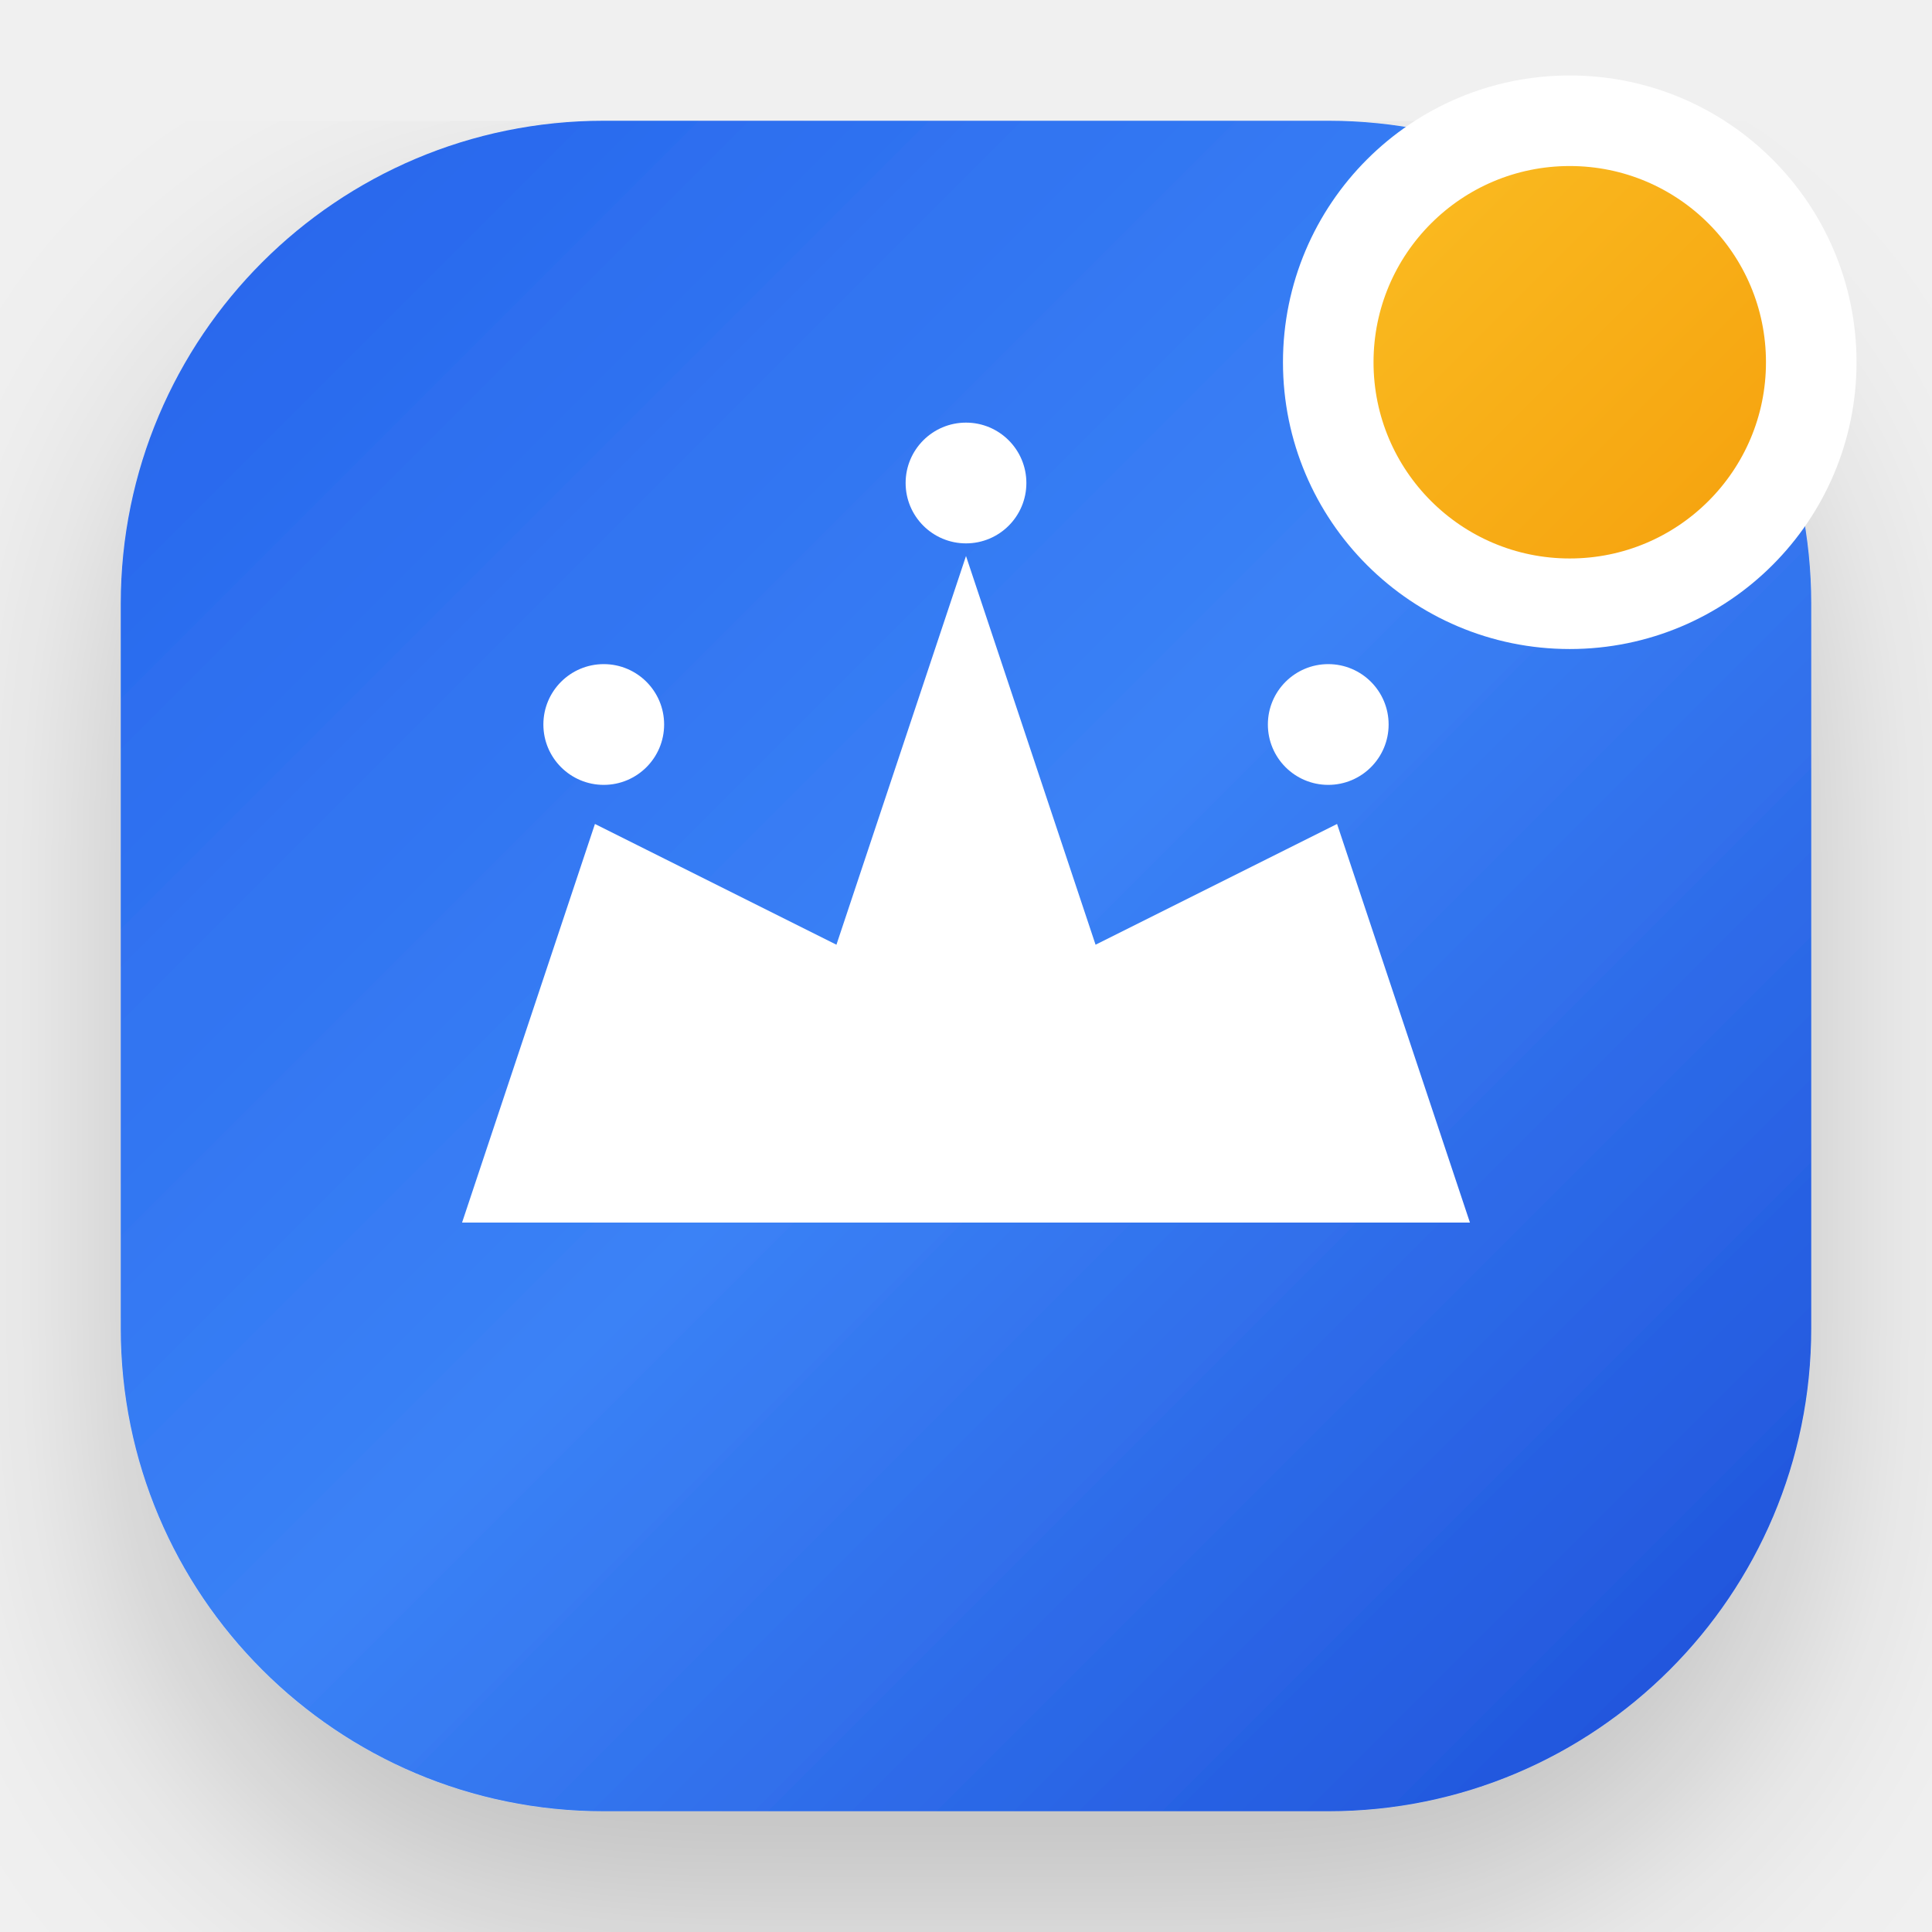
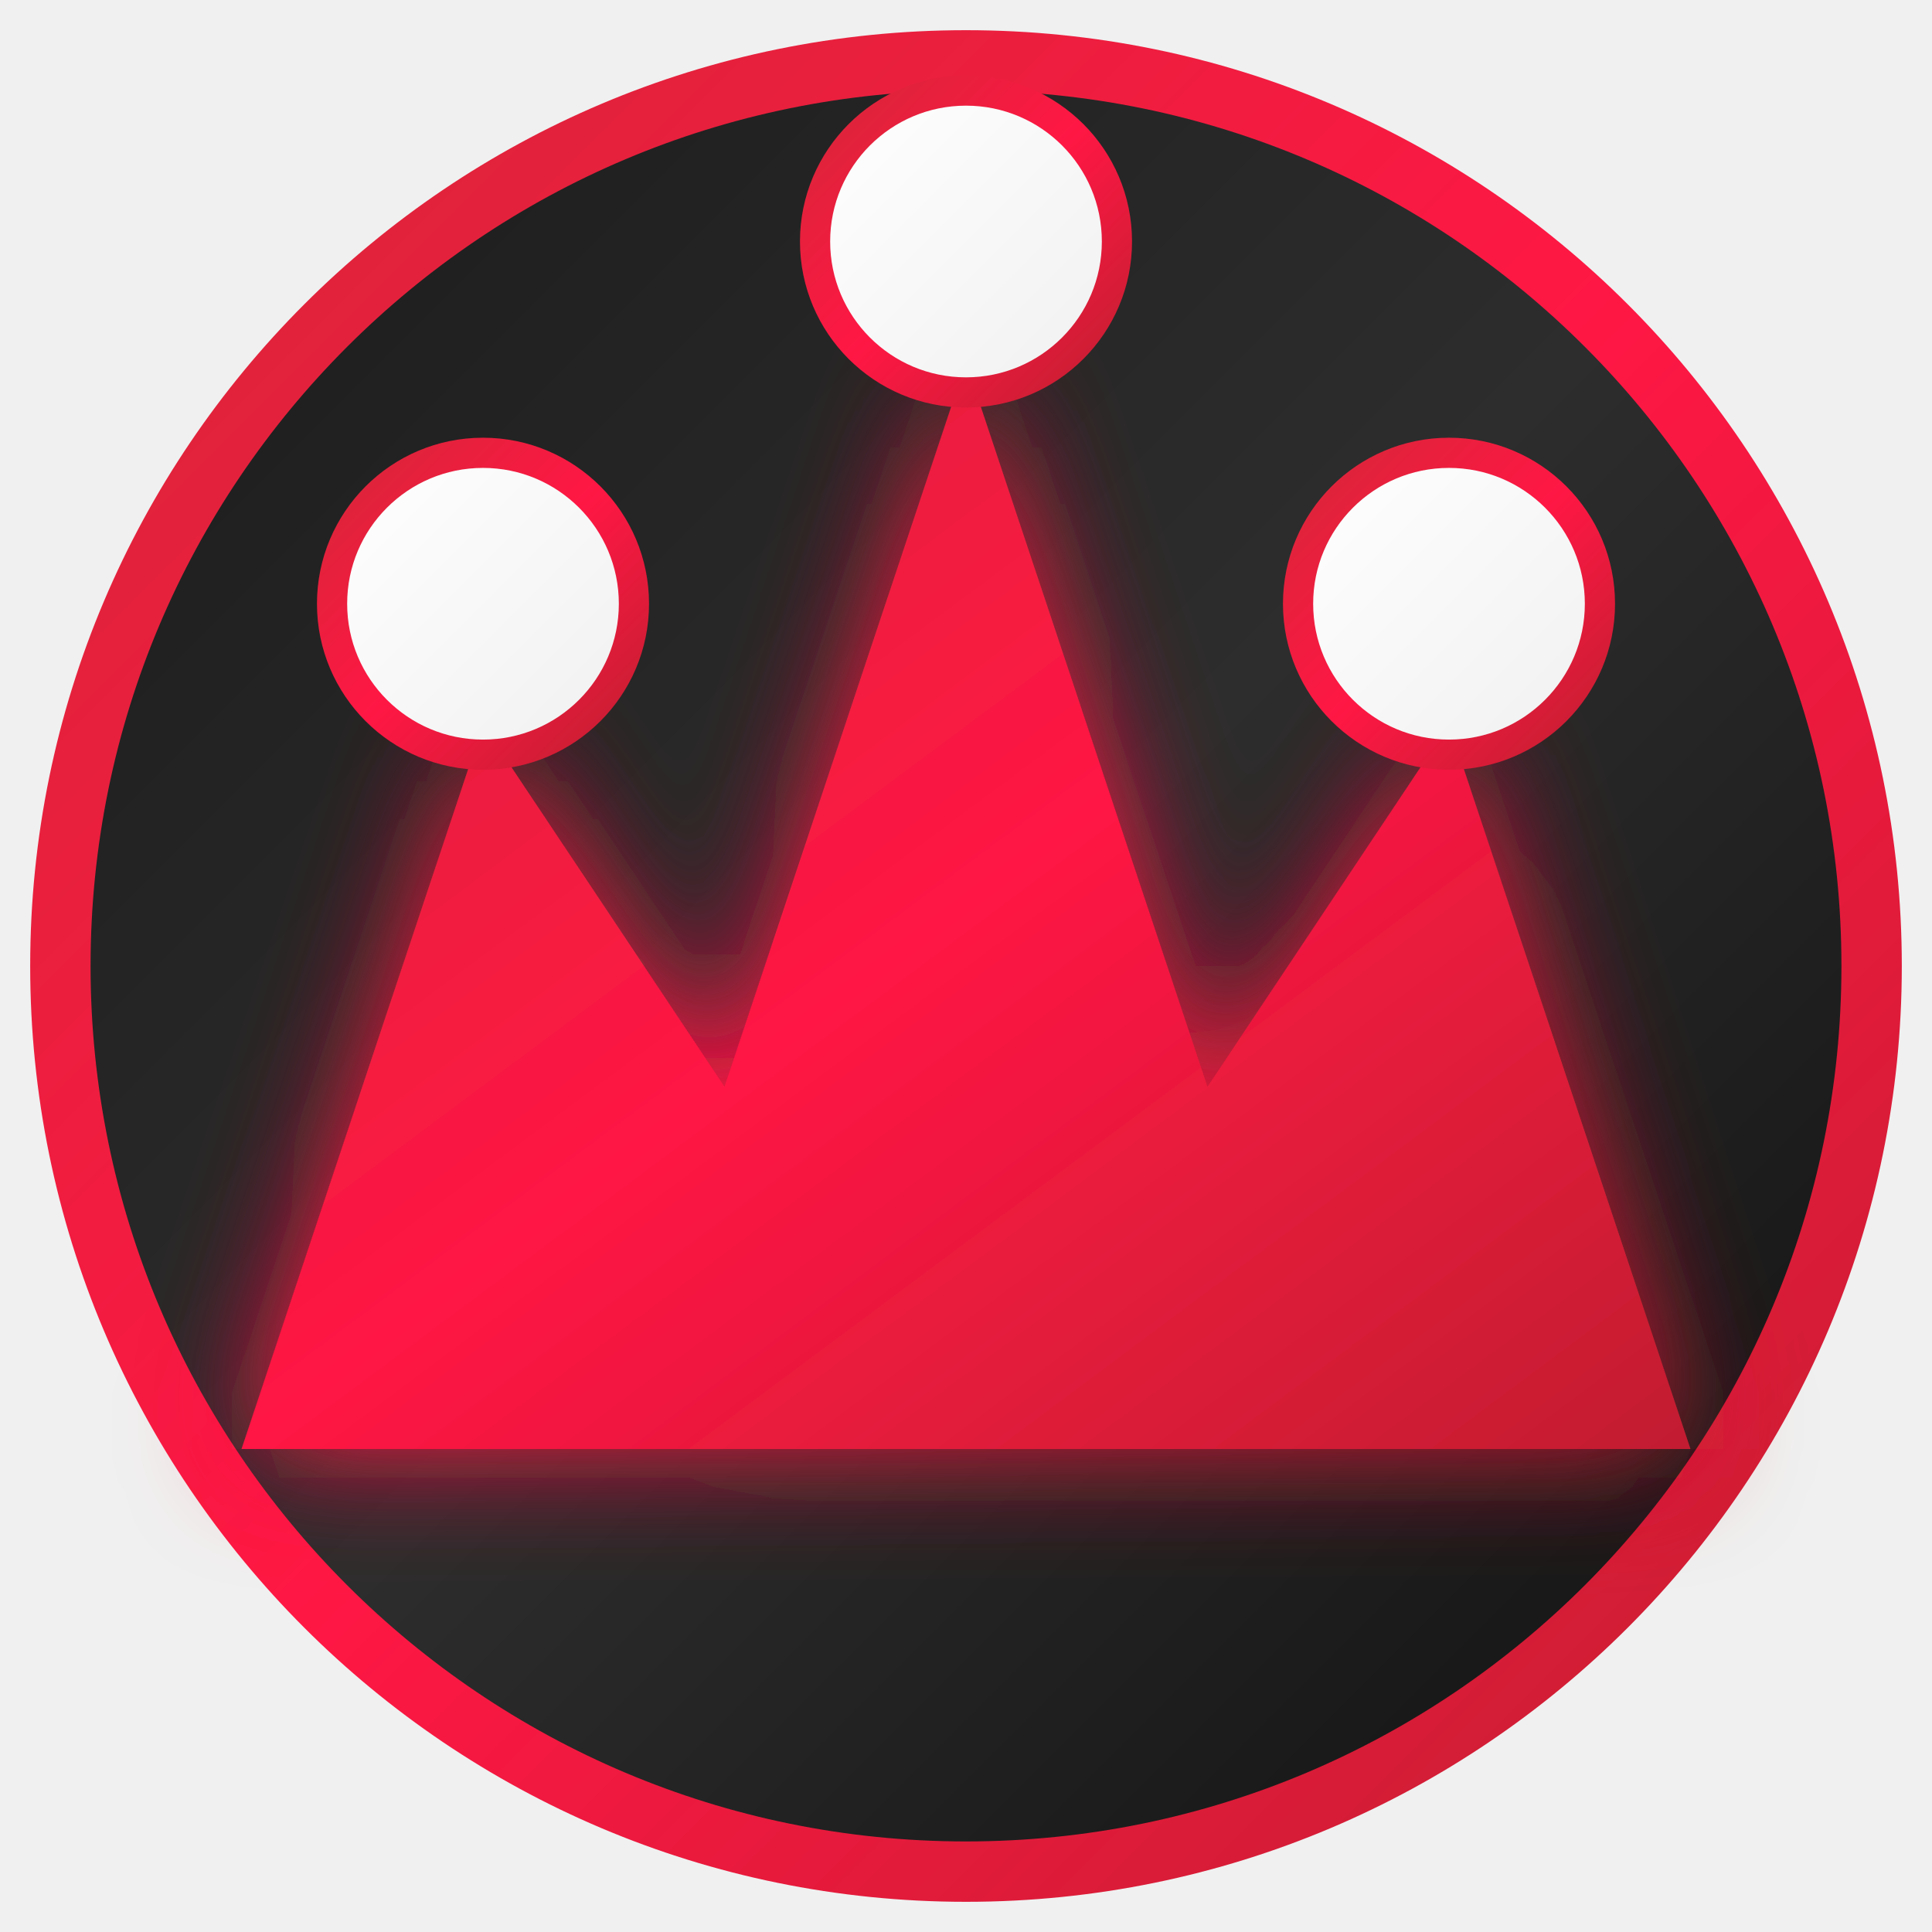
<svg xmlns="http://www.w3.org/2000/svg" width="32" height="32" viewBox="0 0 32 32" fill="none">
  <defs>
    <linearGradient id="bgGradient" x1="0%" y1="0%" x2="100%" y2="100%">
-       <stop offset="0%" style="stop-color:#2563EB;stop-opacity:1" />
-       <stop offset="50%" style="stop-color:#3B82F6;stop-opacity:1" />
-       <stop offset="100%" style="stop-color:#1D4ED8;stop-opacity:1" />
+       <stop offset="0%" style="stop-color:#1a1a1a;stop-opacity:1" />
+       <stop offset="50%" style="stop-color:#2d2d2d;stop-opacity:1" />
+       <stop offset="100%" style="stop-color:#0f0f0f;stop-opacity:1" />
    </linearGradient>
-     <linearGradient id="yellowGradient" x1="0%" y1="0%" x2="100%" y2="100%">
-       <stop offset="0%" style="stop-color:#FBBF24;stop-opacity:1" />
-       <stop offset="100%" style="stop-color:#F59E0B;stop-opacity:1" />
+     <linearGradient id="crownGradient" x1="0%" y1="0%" x2="100%" y2="100%">
+       <stop offset="0%" style="stop-color:#d72638;stop-opacity:1" />
+       <stop offset="50%" style="stop-color:#ff1744;stop-opacity:1" />
+       <stop offset="100%" style="stop-color:#c21f30;stop-opacity:1" />
    </linearGradient>
-     <filter id="shadow" x="-20%" y="-20%" width="140%" height="140%">
-       <feDropShadow dx="0" dy="2" stdDeviation="2" flood-color="#000000" flood-opacity="0.2" />
+     <linearGradient id="gemGradient" x1="0%" y1="0%" x2="100%" y2="100%">
+       <stop offset="0%" style="stop-color:#ffffff;stop-opacity:1" />
+       <stop offset="100%" style="stop-color:#f0f0f0;stop-opacity:1" />
+     </linearGradient>
+     <filter id="glow" x="-50%" y="-50%" width="200%" height="200%">
+       <feGaussianBlur stdDeviation="1" result="coloredBlur" />
+       <feMerge>
+         <feMergeNode in="coloredBlur" />
+         <feMergeNode in="SourceGraphic" />
+       </feMerge>
    </filter>
  </defs>
-   <rect x="2" y="2" width="28" height="28" rx="8" fill="url(#bgGradient)" filter="url(#shadow)" />
-   <path d="M8 20L10 14L14 16L16 10L18 16L22 14L24 20H8Z" fill="white" stroke="white" stroke-width="0.5" />
-   <circle cx="10" cy="12" r="1" fill="white" />
-   <circle cx="16" cy="8" r="1" fill="white" />
-   <circle cx="22" cy="12" r="1" fill="white" />
-   <circle cx="26" cy="6" r="4" fill="url(#yellowGradient)" stroke="white" stroke-width="1.5" />
+   <circle cx="16" cy="16" r="15" fill="url(#bgGradient)" stroke="url(#crownGradient)" stroke-width="1" />
+   <path d="M4 24L8 12L12 18L16 6L20 18L24 12L28 24H4Z" fill="url(#crownGradient)" filter="url(#glow)" />
+   <circle cx="8" cy="10" r="2.5" fill="url(#gemGradient)" stroke="url(#crownGradient)" stroke-width="0.5" />
+   <circle cx="16" cy="4" r="2.5" fill="url(#gemGradient)" stroke="url(#crownGradient)" stroke-width="0.5" />
+   <circle cx="24" cy="10" r="2.5" fill="url(#gemGradient)" stroke="url(#crownGradient)" stroke-width="0.5" />
</svg>
